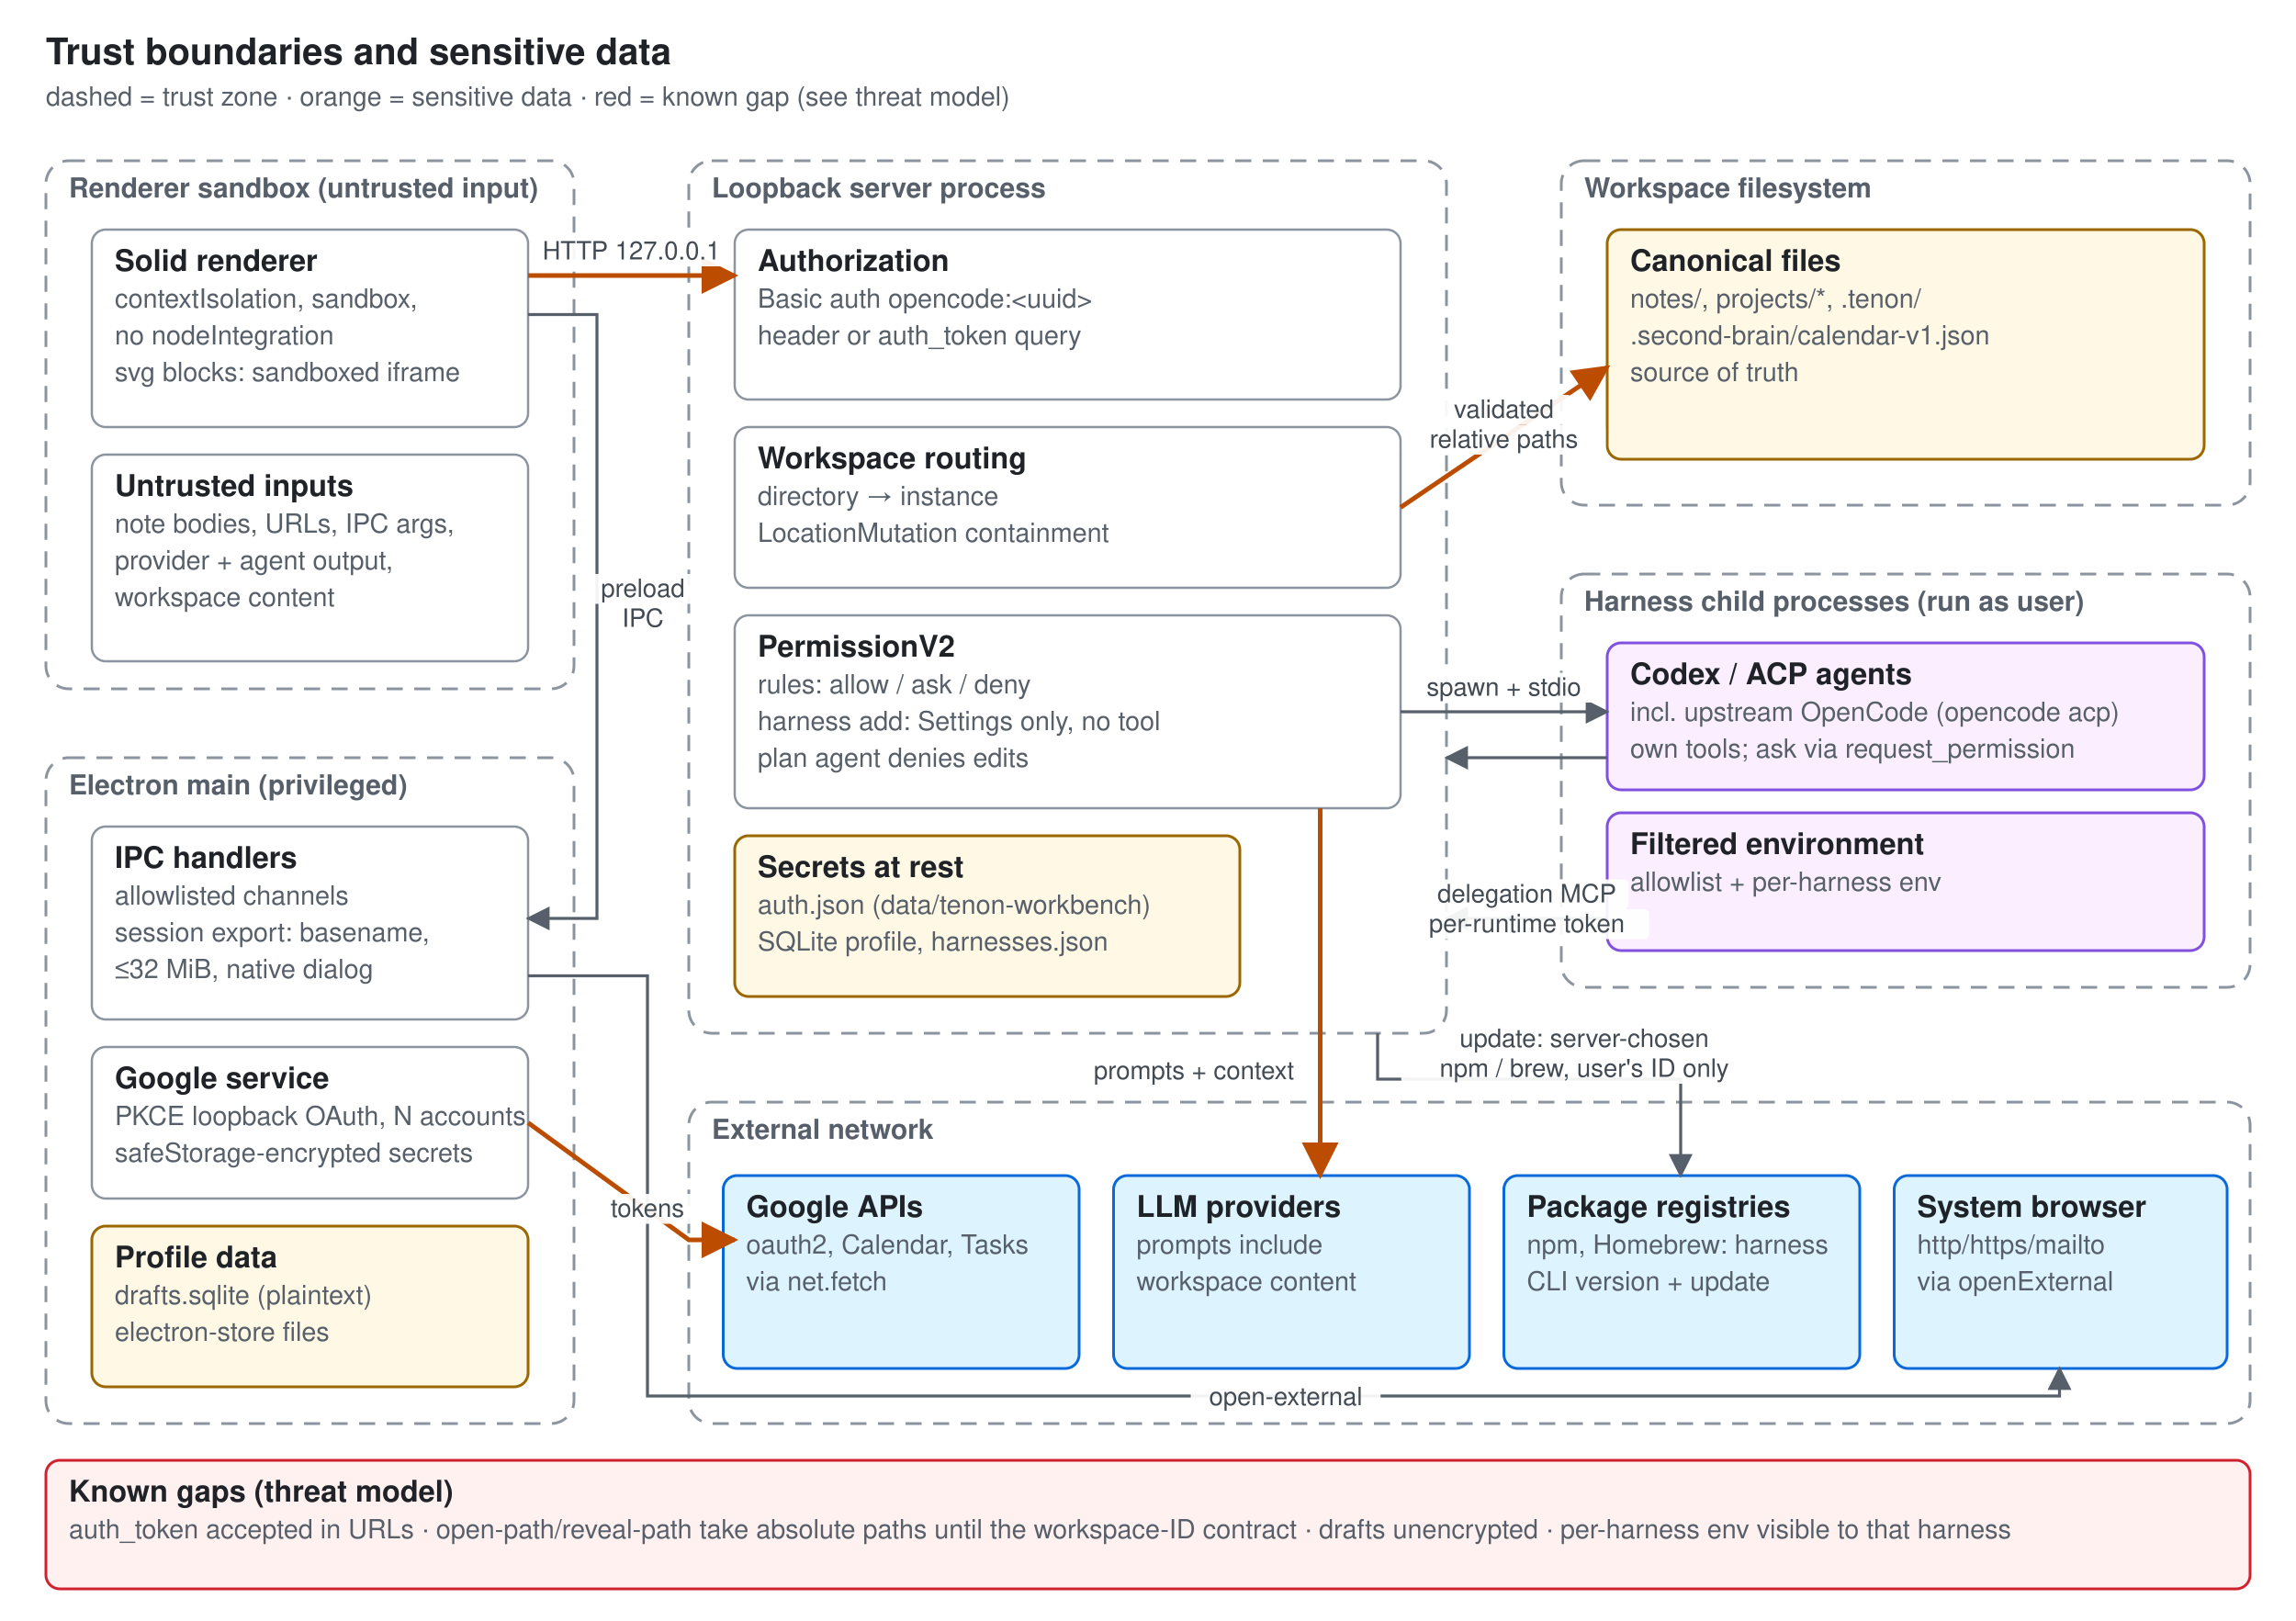
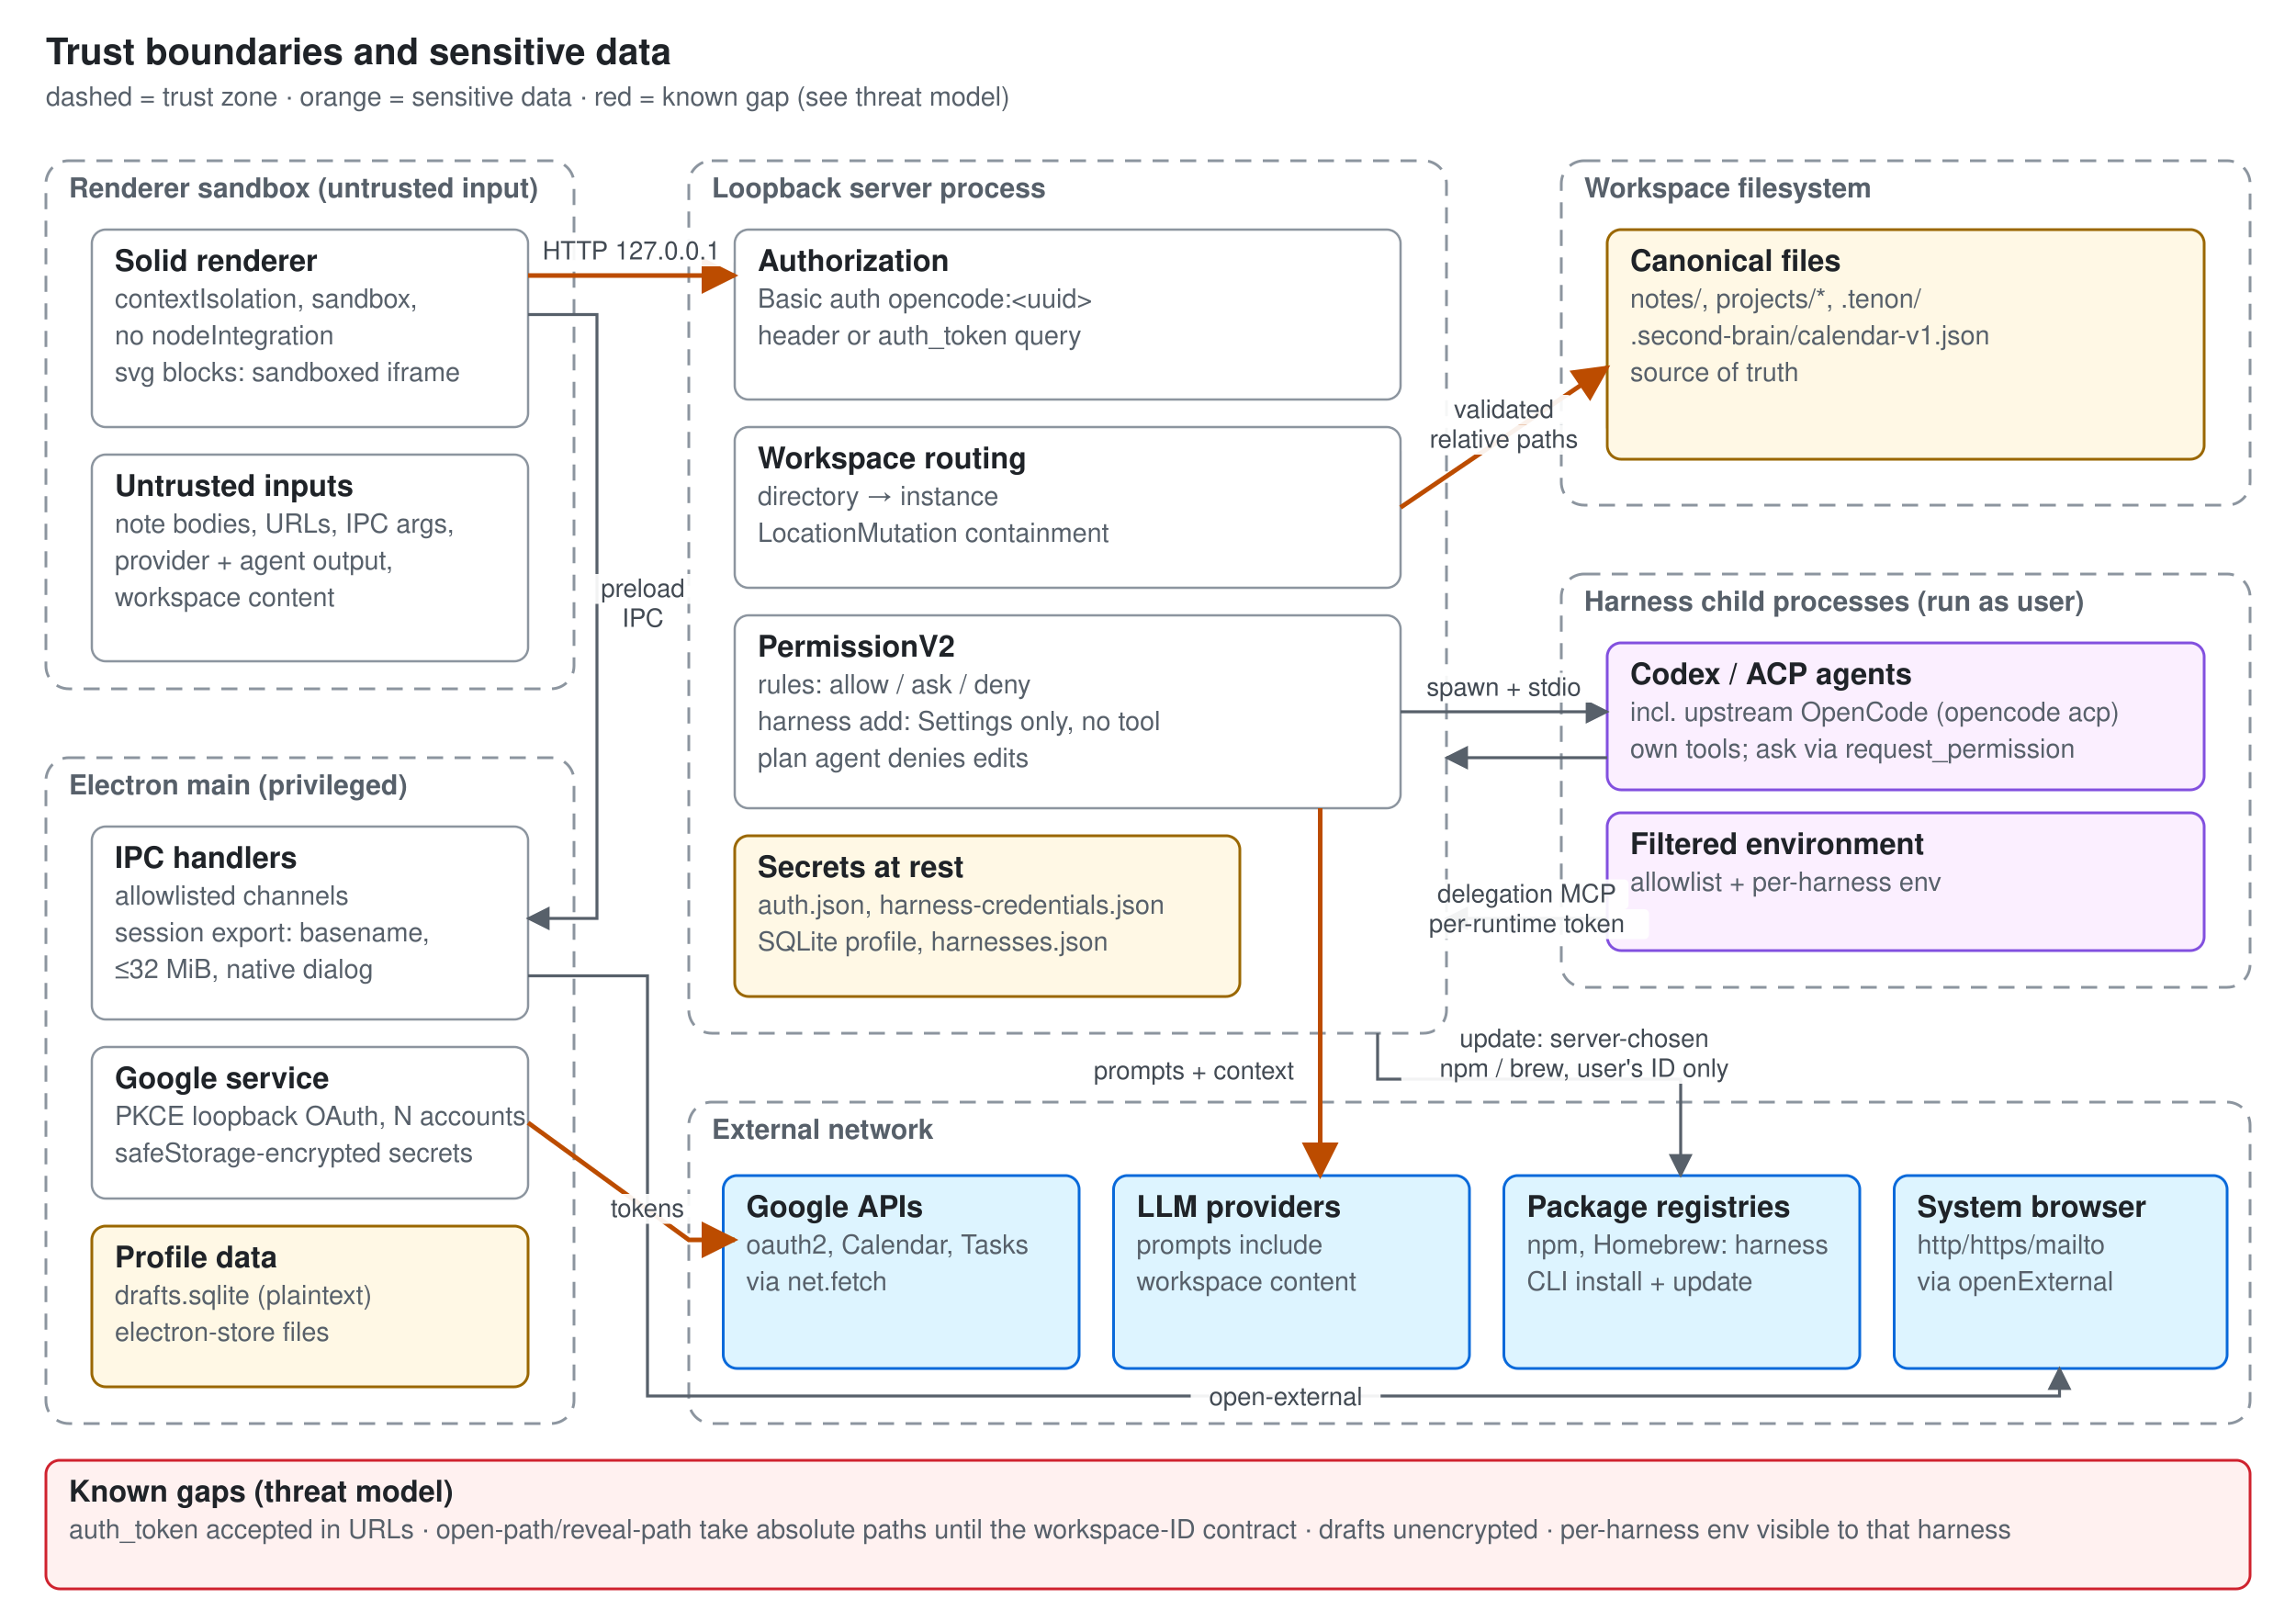
<svg xmlns="http://www.w3.org/2000/svg" viewBox="0 0 1000 706" width="1000" height="706" role="img" aria-labelledby="title desc">
  <style>
  .bg{fill:#ffffff}
  text{font-family:ui-sans-serif,system-ui,-apple-system,"Segoe UI",Helvetica,Arial,sans-serif;font-size:13px;fill:#1f2328}
  .t{font-weight:600}
  .s{font-size:11.5px;fill:#57606a}
  .h{font-size:16px;font-weight:600}
  .lbl{font-size:11px;fill:#424a53}
  .lblbg{fill:#ffffff;opacity:.92}
  .box{fill:#f6f8fa;stroke:#57606a;stroke-width:1.2}
  .sub{fill:#ffffff;stroke:#8c959f;stroke-width:1}
  .store{fill:#fff8e5;stroke:#9a6700;stroke-width:1.2}
  .ext{fill:#ddf4ff;stroke:#0969da;stroke-width:1.2}
  .proc{fill:#fbefff;stroke:#8250df;stroke-width:1.2}
  .zone{fill:none;stroke:#8c959f;stroke-width:1.2;stroke-dasharray:7 5}
  .zonet{font-size:12px;font-weight:600;fill:#57606a}
  .gapz{fill:#fff1f0;stroke:#cf222e;stroke-width:1.2}
  .e{fill:none;stroke:#57606a;stroke-width:1.3}
  .d{stroke-dasharray:5 4}
  .r{stroke:#cf222e}
  .sens{stroke:#bc4c00;stroke-width:2}
  .ah{fill:#57606a}
  .ahr{fill:#cf222e}
  .ahs{fill:#bc4c00}
  .life{stroke:#8c959f;stroke-width:1;stroke-dasharray:4 4}
  .act{fill:#eaeef2;stroke:#57606a;stroke-width:1}
  .frag{fill:none;stroke:#8c959f;stroke-width:1}
  .fragt{fill:#eaeef2;stroke:#8c959f;stroke-width:1}
  .dot{fill:#1f2328}
  .ring{fill:none;stroke:#1f2328;stroke-width:1.5}
  .dia{fill:#ffffff;stroke:#57606a;stroke-width:1.2}
  .bar{fill:#1f2328}
  @media (prefers-color-scheme: dark){
    .bg{fill:#0d1117}
    text{fill:#e6edf3}
    .s{fill:#9198a1} .lbl{fill:#c9d1d9} .lblbg{fill:#0d1117}
    .box{fill:#161b22;stroke:#8b949e} .sub{fill:#0d1117;stroke:#6e7681}
    .store{fill:#2b2111;stroke:#d29922} .ext{fill:#0c2d4a;stroke:#4493f8}
    .proc{fill:#271a3d;stroke:#ab7df8}
    .zone{stroke:#6e7681} .zonet{fill:#9198a1}
    .gapz{fill:#3a1517;stroke:#f85149}
    .e{stroke:#9198a1} .r{stroke:#f85149} .sens{stroke:#f0883e}
    .ah{fill:#9198a1} .ahr{fill:#f85149} .ahs{fill:#f0883e}
    .life{stroke:#6e7681} .act{fill:#21262d;stroke:#8b949e}
    .frag{stroke:#6e7681} .fragt{fill:#21262d;stroke:#6e7681}
    .dot{fill:#e6edf3} .ring{stroke:#e6edf3} .dia{fill:#0d1117;stroke:#8b949e} .bar{fill:#e6edf3}
  }
</style>
  <defs>
    <marker id="a" viewBox="0 0 10 10" refX="9" refY="5" markerWidth="8" markerHeight="8" orient="auto-start-reverse">
      <path class="ah" d="M0,0 L10,5 L0,10 z" />
    </marker>
    <marker id="ar" viewBox="0 0 10 10" refX="9" refY="5" markerWidth="8" markerHeight="8" orient="auto-start-reverse">
      <path class="ahr" d="M0,0 L10,5 L0,10 z" />
    </marker>
    <marker id="as" viewBox="0 0 10 10" refX="9" refY="5" markerWidth="8" markerHeight="8" orient="auto-start-reverse">
      <path class="ahs" d="M0,0 L10,5 L0,10 z" />
    </marker>
    <marker id="o" viewBox="0 0 10 10" refX="9" refY="5" markerWidth="9" markerHeight="9" orient="auto-start-reverse">
      <path class="e" d="M0,0 L10,5 L0,10" />
    </marker>
    <marker id="dm" viewBox="0 0 12 12" refX="1" refY="6" markerWidth="11" markerHeight="11" orient="auto-start-reverse">
      <path class="bar" d="M1,6 L6,1 L11,6 L6,11 z" />
    </marker>
  </defs>
  <rect class="bg" x="0" y="0" width="1000" height="706" />
  <text x="20" y="28" text-anchor="start" class="h">Trust boundaries and sensitive data</text>
  <text x="20" y="46" text-anchor="start" class="s">dashed = trust zone · orange = sensitive data · red = known gap (see threat model)</text>
  <rect class="zone" x="20" y="70" width="230" height="230" rx="10" />
  <text x="30" y="86" text-anchor="start" class="zonet">Renderer sandbox (untrusted input)</text>
  <rect class="sub" x="40" y="100" width="190" height="86" rx="6" />
  <text x="50" y="118" text-anchor="start" class="t">Solid renderer</text>
  <text x="50" y="134" text-anchor="start" class="s">contextIsolation, sandbox,</text>
  <text x="50" y="150" text-anchor="start" class="s">no nodeIntegration</text>
  <text x="50" y="166" text-anchor="start" class="s">svg blocks: sandboxed iframe</text>
  <rect class="sub" x="40" y="198" width="190" height="90" rx="6" />
  <text x="50" y="216" text-anchor="start" class="t">Untrusted inputs</text>
  <text x="50" y="232" text-anchor="start" class="s">note bodies, URLs, IPC args,</text>
  <text x="50" y="248" text-anchor="start" class="s">provider + agent output,</text>
  <text x="50" y="264" text-anchor="start" class="s">workspace content</text>
  <rect class="zone" x="20" y="330" width="230" height="290" rx="10" />
  <text x="30" y="346" text-anchor="start" class="zonet">Electron main (privileged)</text>
  <rect class="sub" x="40" y="360" width="190" height="84" rx="6" />
  <text x="50" y="378" text-anchor="start" class="t">IPC handlers</text>
  <text x="50" y="394" text-anchor="start" class="s">allowlisted channels</text>
  <text x="50" y="410" text-anchor="start" class="s">session export: basename,</text>
  <text x="50" y="426" text-anchor="start" class="s">≤32 MiB, native dialog</text>
  <rect class="sub" x="40" y="456" width="190" height="66" rx="6" />
  <text x="50" y="474" text-anchor="start" class="t">Google service</text>
  <text x="50" y="490" text-anchor="start" class="s">PKCE loopback OAuth, N accounts</text>
  <text x="50" y="506" text-anchor="start" class="s">safeStorage-encrypted secrets</text>
  <rect class="store" x="40" y="534" width="190" height="70" rx="6" />
  <text x="50" y="552" text-anchor="start" class="t">Profile data</text>
  <text x="50" y="568" text-anchor="start" class="s">drafts.sqlite (plaintext)</text>
  <text x="50" y="584" text-anchor="start" class="s">electron-store files</text>
  <rect class="zone" x="300" y="70" width="330" height="380" rx="10" />
  <text x="310" y="86" text-anchor="start" class="zonet">Loopback server process</text>
  <rect class="sub" x="320" y="100" width="290" height="74" rx="6" />
  <text x="330" y="118" text-anchor="start" class="t">Authorization</text>
  <text x="330" y="134" text-anchor="start" class="s">Basic auth opencode:&lt;uuid&gt;</text>
  <text x="330" y="150" text-anchor="start" class="s">header or auth_token query</text>
  <rect class="sub" x="320" y="186" width="290" height="70" rx="6" />
  <text x="330" y="204" text-anchor="start" class="t">Workspace routing</text>
  <text x="330" y="220" text-anchor="start" class="s">directory → instance</text>
  <text x="330" y="236" text-anchor="start" class="s">LocationMutation containment</text>
  <rect class="sub" x="320" y="268" width="290" height="84" rx="6" />
  <text x="330" y="286" text-anchor="start" class="t">PermissionV2</text>
  <text x="330" y="302" text-anchor="start" class="s">rules: allow / ask / deny</text>
  <text x="330" y="318" text-anchor="start" class="s">harness add: Settings only, no tool</text>
  <text x="330" y="334" text-anchor="start" class="s">plan agent denies edits</text>
  <rect class="store" x="320" y="364" width="220" height="70" rx="6" />
  <text x="330" y="382" text-anchor="start" class="t">Secrets at rest</text>
-   <text x="330" y="398" text-anchor="start" class="s">auth.json (data/tenon-workbench)</text>
+   <text x="330" y="398" text-anchor="start" class="s">auth.json, harness-credentials.json</text>
  <text x="330" y="414" text-anchor="start" class="s">SQLite profile, harnesses.json</text>
  <rect class="zone" x="680" y="70" width="300" height="150" rx="10" />
  <text x="690" y="86" text-anchor="start" class="zonet">Workspace filesystem</text>
  <rect class="store" x="700" y="100" width="260" height="100" rx="6" />
  <text x="710" y="118" text-anchor="start" class="t">Canonical files</text>
  <text x="710" y="134" text-anchor="start" class="s">notes/, projects/*, .tenon/</text>
  <text x="710" y="150" text-anchor="start" class="s">.second-brain/calendar-v1.json</text>
  <text x="710" y="166" text-anchor="start" class="s">source of truth</text>
  <rect class="zone" x="680" y="250" width="300" height="180" rx="10" />
  <text x="690" y="266" text-anchor="start" class="zonet">Harness child processes (run as user)</text>
  <rect class="proc" x="700" y="280" width="260" height="64" rx="6" />
  <text x="710" y="298" text-anchor="start" class="t">Codex / ACP agents</text>
  <text x="710" y="314" text-anchor="start" class="s">incl. upstream OpenCode (opencode acp)</text>
  <text x="710" y="330" text-anchor="start" class="s">own tools; ask via request_permission</text>
  <rect class="proc" x="700" y="354" width="260" height="60" rx="6" />
  <text x="710" y="372" text-anchor="start" class="t">Filtered environment</text>
  <text x="710" y="388" text-anchor="start" class="s">allowlist + per-harness env</text>
  <rect class="zone" x="300" y="480" width="680" height="140" rx="10" />
  <text x="310" y="496" text-anchor="start" class="zonet">External network</text>
  <rect class="ext" x="315" y="512" width="155" height="84" rx="6" />
  <text x="325" y="530" text-anchor="start" class="t">Google APIs</text>
  <text x="325" y="546" text-anchor="start" class="s">oauth2, Calendar, Tasks</text>
  <text x="325" y="562" text-anchor="start" class="s">via net.fetch</text>
  <rect class="ext" x="485" y="512" width="155" height="84" rx="6" />
  <text x="495" y="530" text-anchor="start" class="t">LLM providers</text>
  <text x="495" y="546" text-anchor="start" class="s">prompts include</text>
  <text x="495" y="562" text-anchor="start" class="s">workspace content</text>
  <rect class="ext" x="655" y="512" width="155" height="84" rx="6" />
  <text x="665" y="530" text-anchor="start" class="t">Package registries</text>
  <text x="665" y="546" text-anchor="start" class="s">npm, Homebrew: harness</text>
-   <text x="665" y="562" text-anchor="start" class="s">CLI version + update</text>
+   <text x="665" y="562" text-anchor="start" class="s">CLI install + update</text>
  <rect class="ext" x="825" y="512" width="145" height="84" rx="6" />
  <text x="835" y="530" text-anchor="start" class="t">System browser</text>
  <text x="835" y="546" text-anchor="start" class="s">http/https/mailto</text>
  <text x="835" y="562" text-anchor="start" class="s">via openExternal</text>
  <path class="e " d="M230,137 L260,137 L260,400 L230,400" marker-end="url(#a)" />
  <path class="e sens" d="M230,120 L320,120" marker-end="url(#as)" />
  <path class="e sens" d="M610,221 L700,160" marker-end="url(#as)" />
  <path class="e " d="M610,310 L700,310" marker-end="url(#a)" />
  <path class="e " d="M700,330 L630,330" marker-end="url(#a)" />
  <path class="e " d="M700,400 L630,400" marker-end="url(#a)" />
  <path class="e sens" d="M230,489 L300,540 L320,540" marker-end="url(#as)" />
  <path class="e sens" d="M575,352 L575,512" marker-end="url(#as)" />
  <path class="e " d="M600,450 L600,470 L732,470 L732,512" marker-end="url(#a)" />
  <path class="e " d="M230,425 L282,425 L282,608 L897,608 L897,596" marker-end="url(#a)" />
  <rect class="gapz" x="20" y="636" width="960" height="56" rx="6" />
  <text x="30" y="654" text-anchor="start" class="t">Known gaps (threat model)</text>
  <text x="30" y="670" text-anchor="start" class="s">auth_token accepted in URLs · open-path/reveal-path take absolute paths until the workspace-ID contract · drafts unencrypted · per-harness env visible to that harness</text>
  <rect class="lblbg" x="256.4" y="250.0" width="47.3" height="13" rx="2" />
  <text class="lbl" x="280" y="260" text-anchor="middle">preload</text>
  <rect class="lblbg" x="268.1" y="263.0" width="23.7" height="13" rx="2" />
  <text class="lbl" x="280" y="273" text-anchor="middle">IPC</text>
  <rect class="lblbg" x="230.7" y="103.0" width="88.6" height="13" rx="2" />
  <text class="lbl" x="275" y="113" text-anchor="middle">HTTP 127.0.0.1</text>
  <rect class="lblbg" x="625.5" y="172.0" width="59.1" height="13" rx="2" />
  <text class="lbl" x="655" y="182" text-anchor="middle">validated</text>
  <rect class="lblbg" x="610.7" y="185.0" width="88.6" height="13" rx="2" />
  <text class="lbl" x="655" y="195" text-anchor="middle">relative paths</text>
  <rect class="lblbg" x="613.6" y="293.0" width="82.7" height="13" rx="2" />
  <text class="lbl" x="655" y="303" text-anchor="middle">spawn + stdio</text>
  <rect class="lblbg" x="620.7" y="383.0" width="88.6" height="13" rx="2" />
  <text class="lbl" x="665" y="393" text-anchor="middle">delegation MCP</text>
  <rect class="lblbg" x="611.9" y="396.0" width="106.3" height="13" rx="2" />
  <text class="lbl" x="665" y="406" text-anchor="middle">per-runtime token</text>
  <rect class="lblbg" x="261.3" y="520.0" width="41.4" height="13" rx="2" />
  <text class="lbl" x="282" y="530" text-anchor="middle">tokens</text>
  <rect class="lblbg" x="466.9" y="460.0" width="106.3" height="13" rx="2" />
  <text class="lbl" x="520" y="470" text-anchor="middle">prompts + context</text>
  <rect class="lblbg" x="625.0" y="446.0" width="129.9" height="13" rx="2" />
  <text class="lbl" x="690" y="456" text-anchor="middle">update: server-chosen</text>
  <rect class="lblbg" x="610.3" y="459.0" width="159.4" height="13" rx="2" />
  <text class="lbl" x="690" y="469" text-anchor="middle">npm / brew, user's ID only</text>
  <rect class="lblbg" x="518.6" y="602.0" width="82.7" height="13" rx="2" />
  <text class="lbl" x="560" y="612" text-anchor="middle">open-external</text>
</svg>
